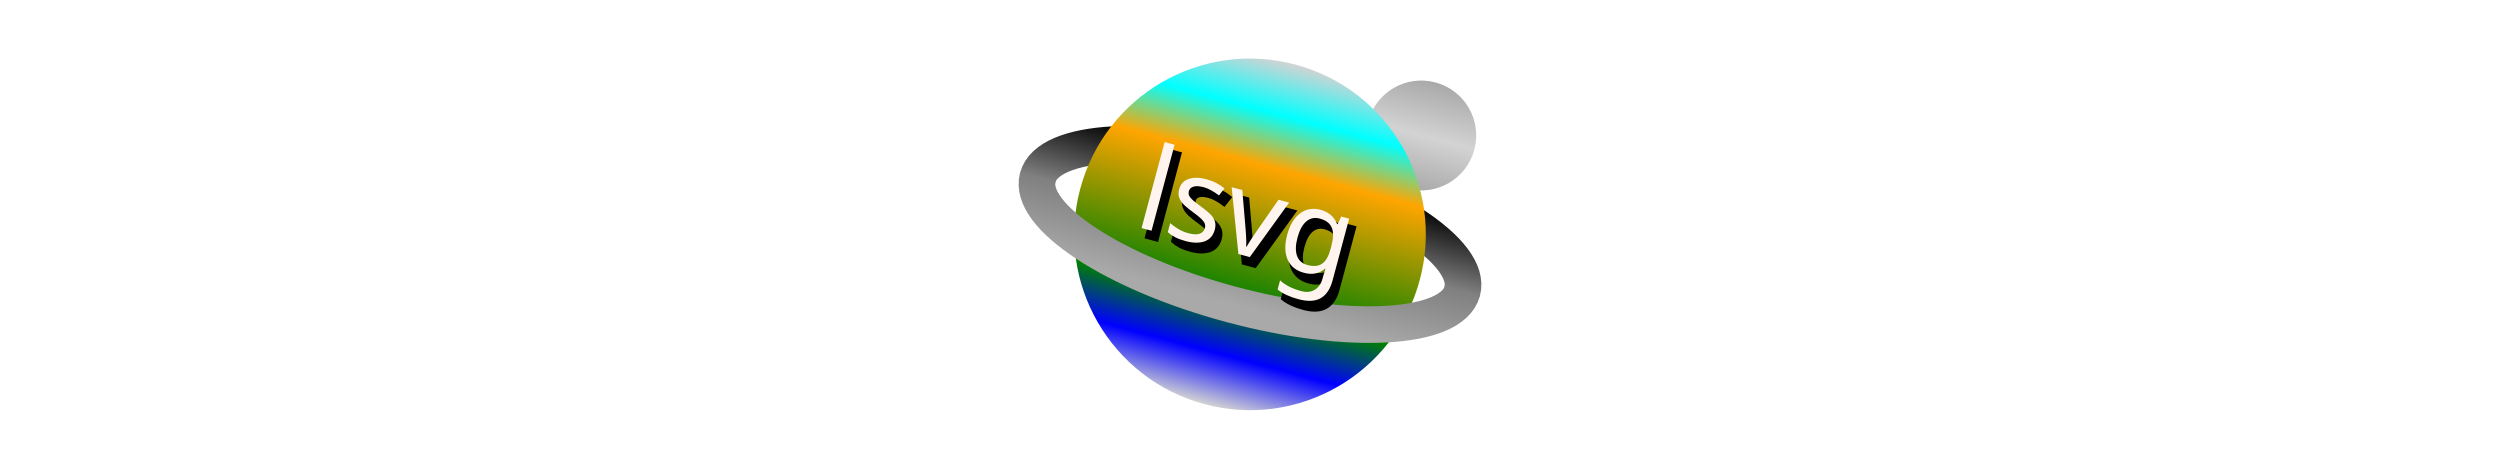
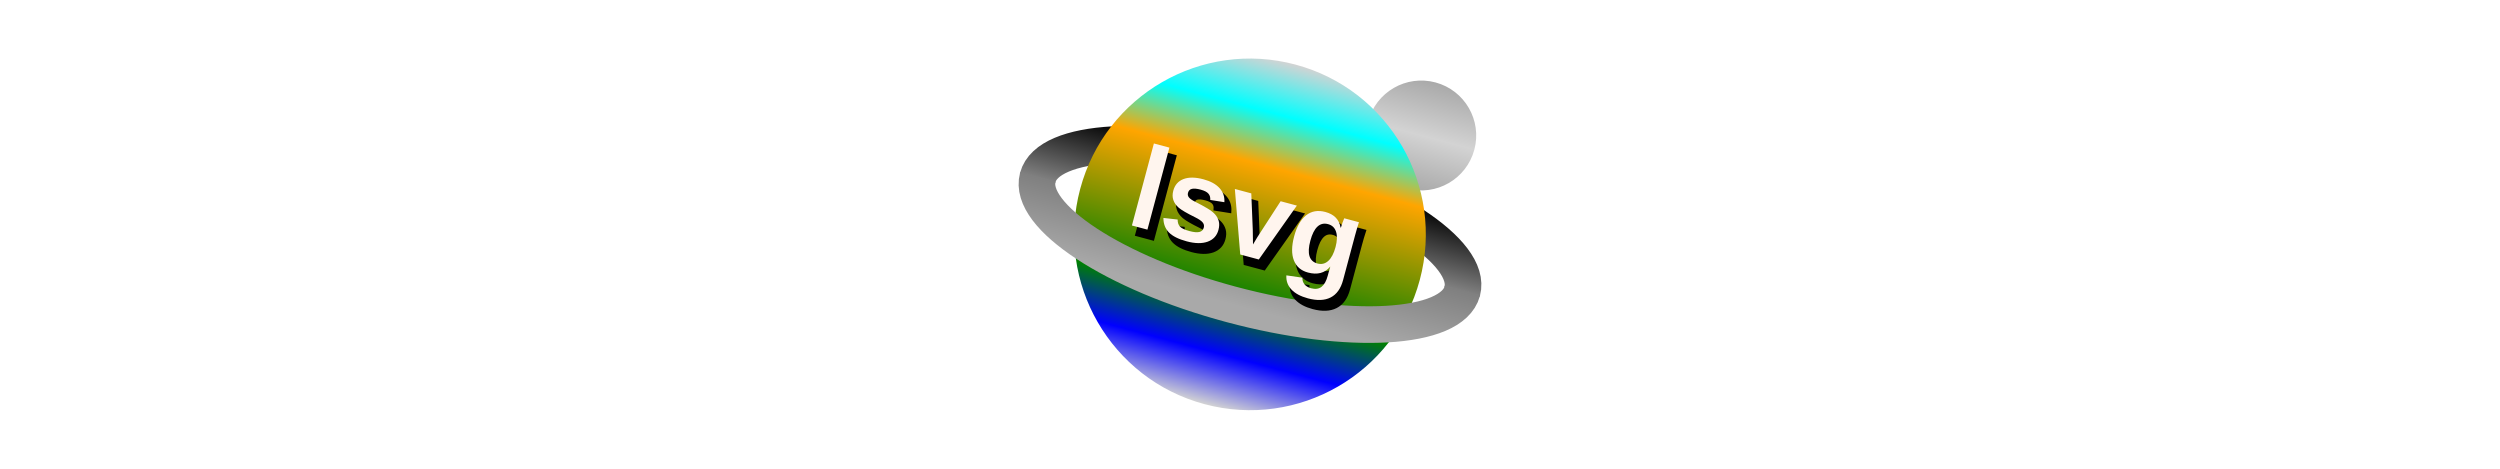
- <svg xmlns="http://www.w3.org/2000/svg" font-family="Liberation Sans Bold" font-size="48" height="192" text-anchor="middle" version="1.1" width="1024">
+ <svg xmlns="http://www.w3.org/2000/svg" font-family="Arial, Liberation Sans, sans-serif" font-size="48" font-weight="bold" height="192" text-anchor="middle" version="1.1" viewBox="0 0 1024 192" width="1024">
  <defs>
    <linearGradient id="PlanetGradient" x1="0" x2="0" y1="0" y2="1">
      <stop offset="0%" stop-color="lightgrey" />
      <stop offset="15%" stop-color="cyan" />
      <stop offset="30%" stop-color="orange" />
      <stop offset="70%" stop-color="green" />
      <stop offset="85%" stop-color="blue" />
      <stop offset="100%" stop-color="lightgrey" />
    </linearGradient>
    <linearGradient id="MoonGradient" x1="0" x2="0" y1="0" y2="1">
      <stop offset="0%" stop-color="darkgrey" />
      <stop offset="50%" stop-color="lightgrey" />
      <stop offset="100%" stop-color="darkgrey" />
    </linearGradient>
    <linearGradient id="TopRingGradient" x1="0" x2="0" y1="0" y2="1">
      <stop offset="0%" stop-color="black" stop-opacity="0" />
      <stop offset="49%" stop-color="grey" stop-opacity="0" />
      <stop offset="50%" stop-color="grey" stop-opacity="1" />
      <stop offset="100%" stop-color="darkgrey" stop-opacity="1" />
    </linearGradient>
    <linearGradient id="BottomRingGradient" x1="0" x2="0" y1="0" y2="1">
      <stop offset="0%" stop-color="black" stop-opacity="1" />
      <stop offset="50%" stop-color="grey" stop-opacity="1" />
      <stop offset="51%" stop-color="grey" stop-opacity="0" />
      <stop offset="100%" stop-color="darkgrey" stop-opacity="0" />
    </linearGradient>
  </defs>
  <g transform="translate(512, 96) rotate(15)">
    <circle cx="57.28" cy="-57.28" fill="url(#MoonGradient)" r="22.5" />
    <ellipse fill-opacity="0" rx="90" ry="29.7" stroke="url(#BottomRingGradient)" stroke-width="15" />
    <circle fill="url(#PlanetGradient)" r="72" />
    <ellipse fill-opacity="0" rx="90" ry="29.7" stroke="url(#TopRingGradient)" stroke-width="15" />
    <text dx="0" dy="12.0" fill="black" stroke="black" stroke-width="1.5">lsvg</text>
    <text dx="-3.0" dy="9.0" fill="SeaShell">lsvg</text>
  </g>
</svg>
